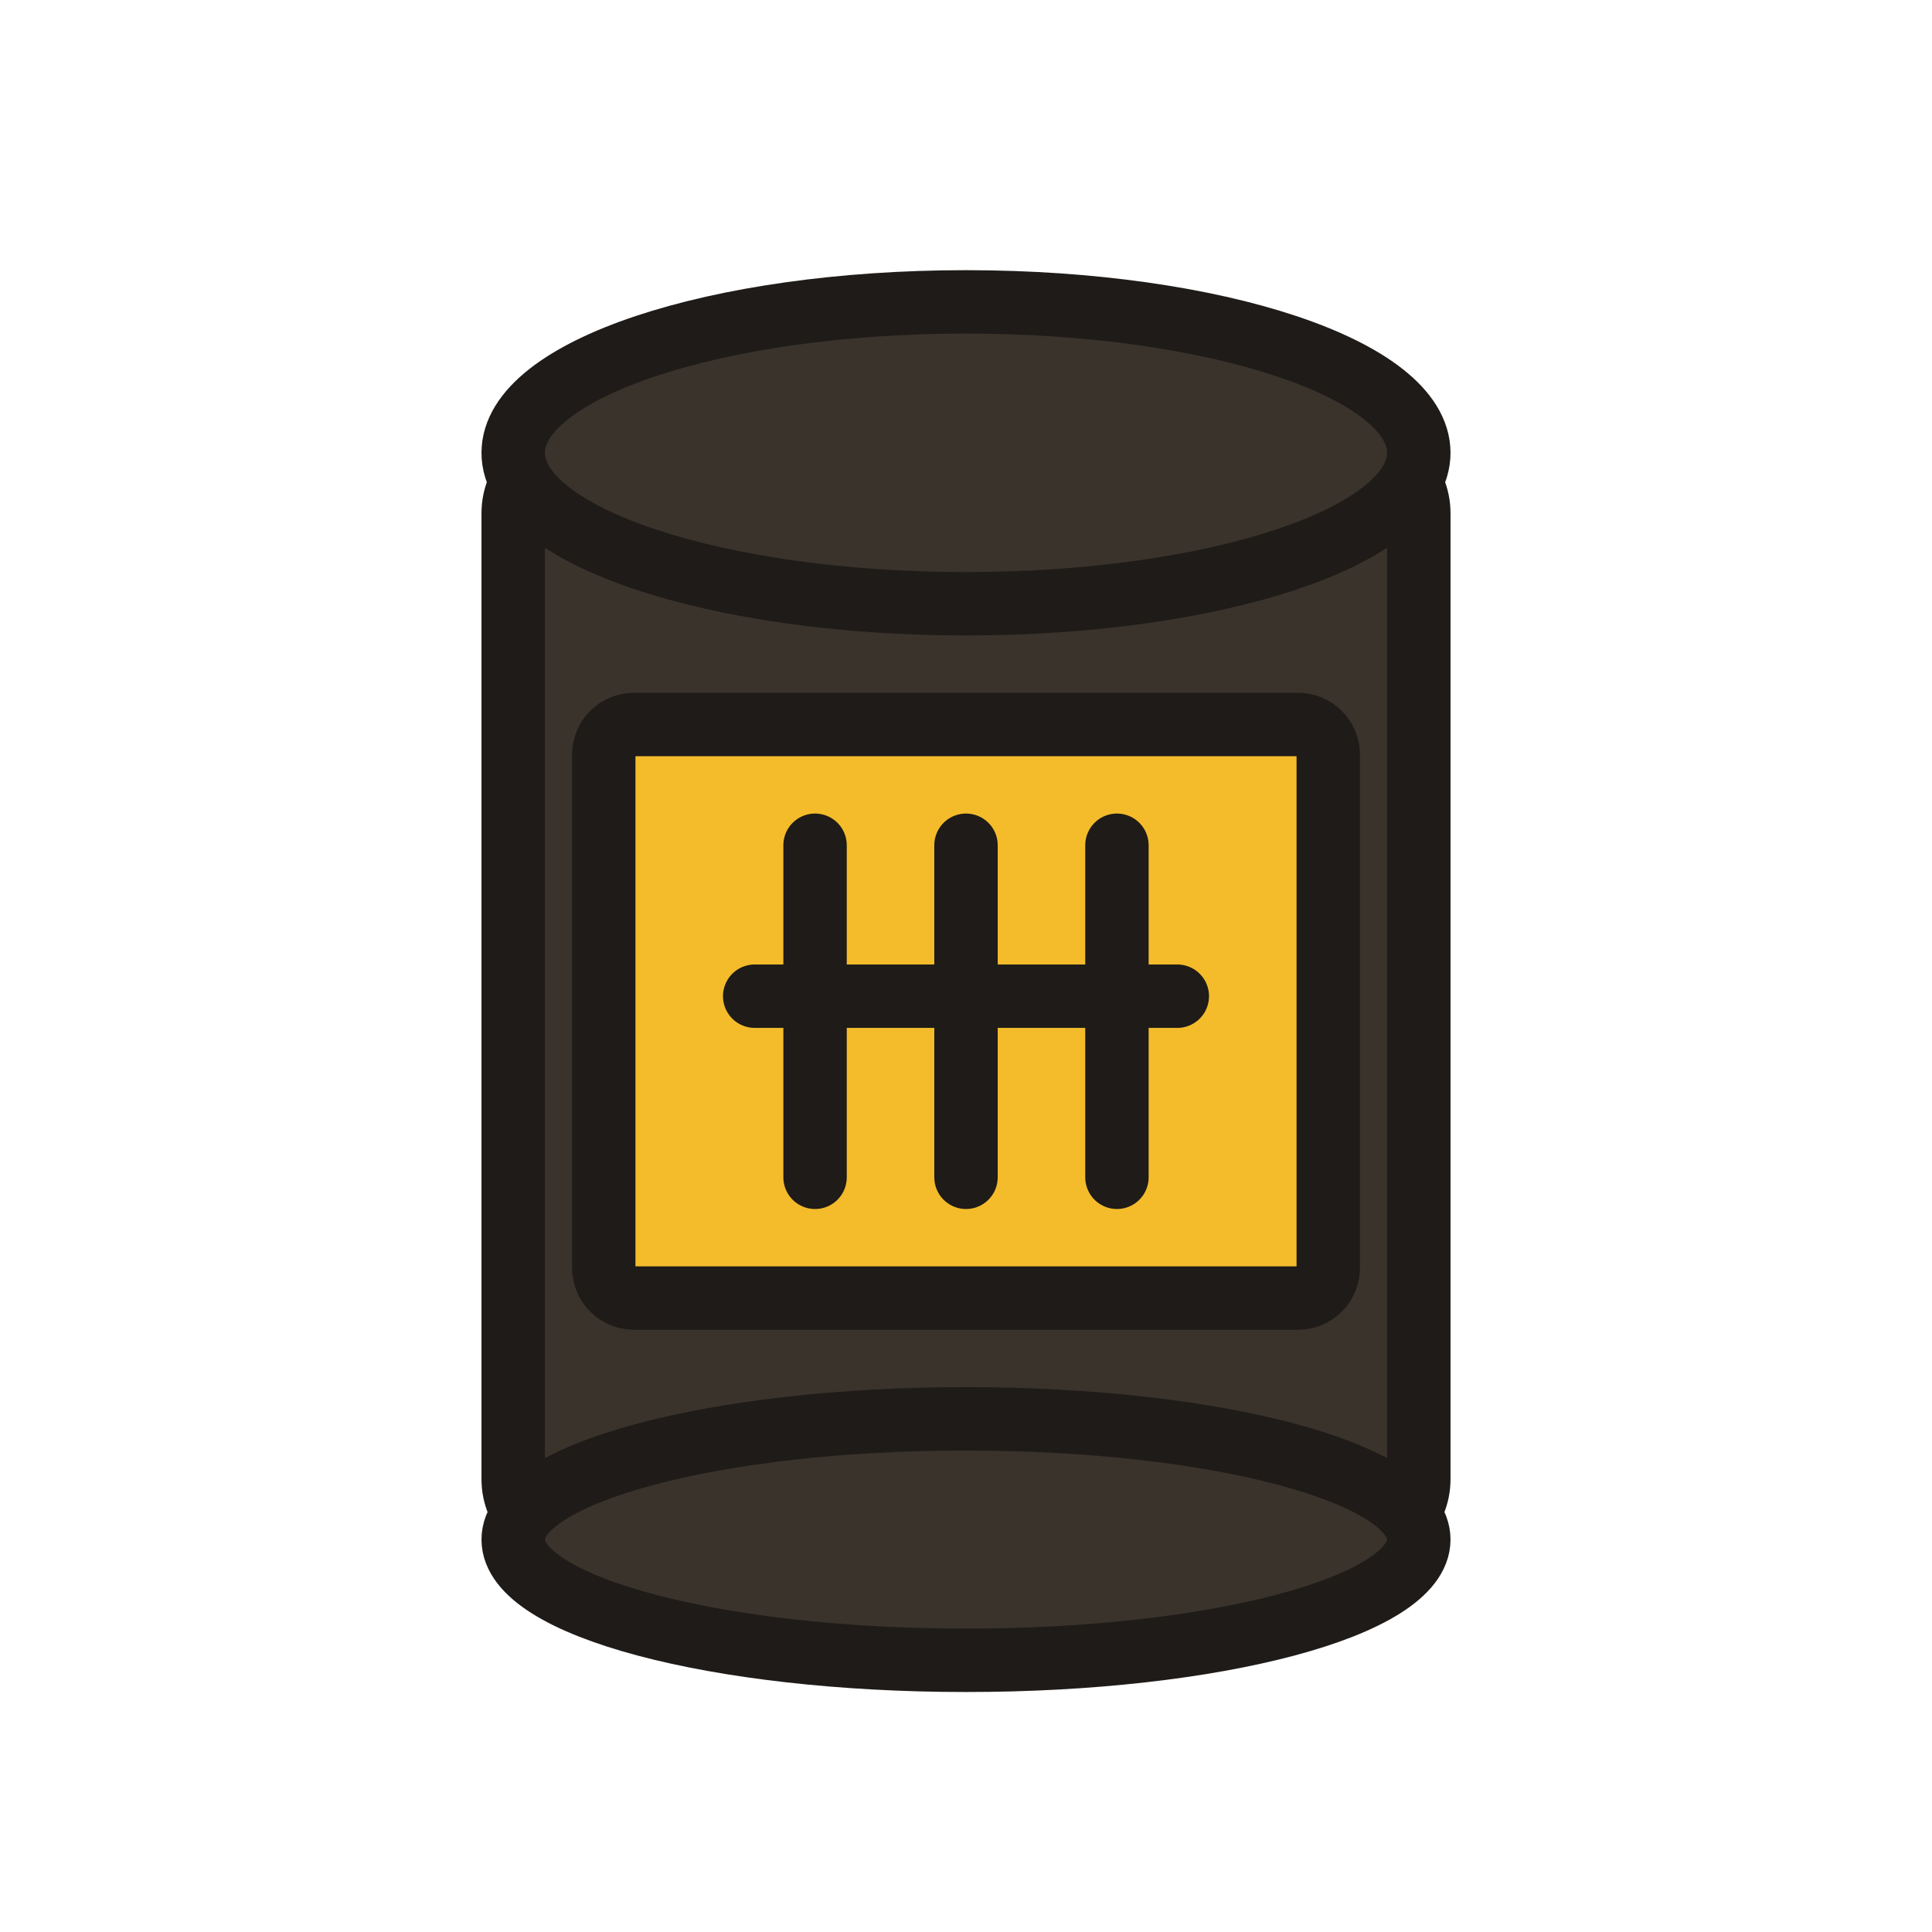
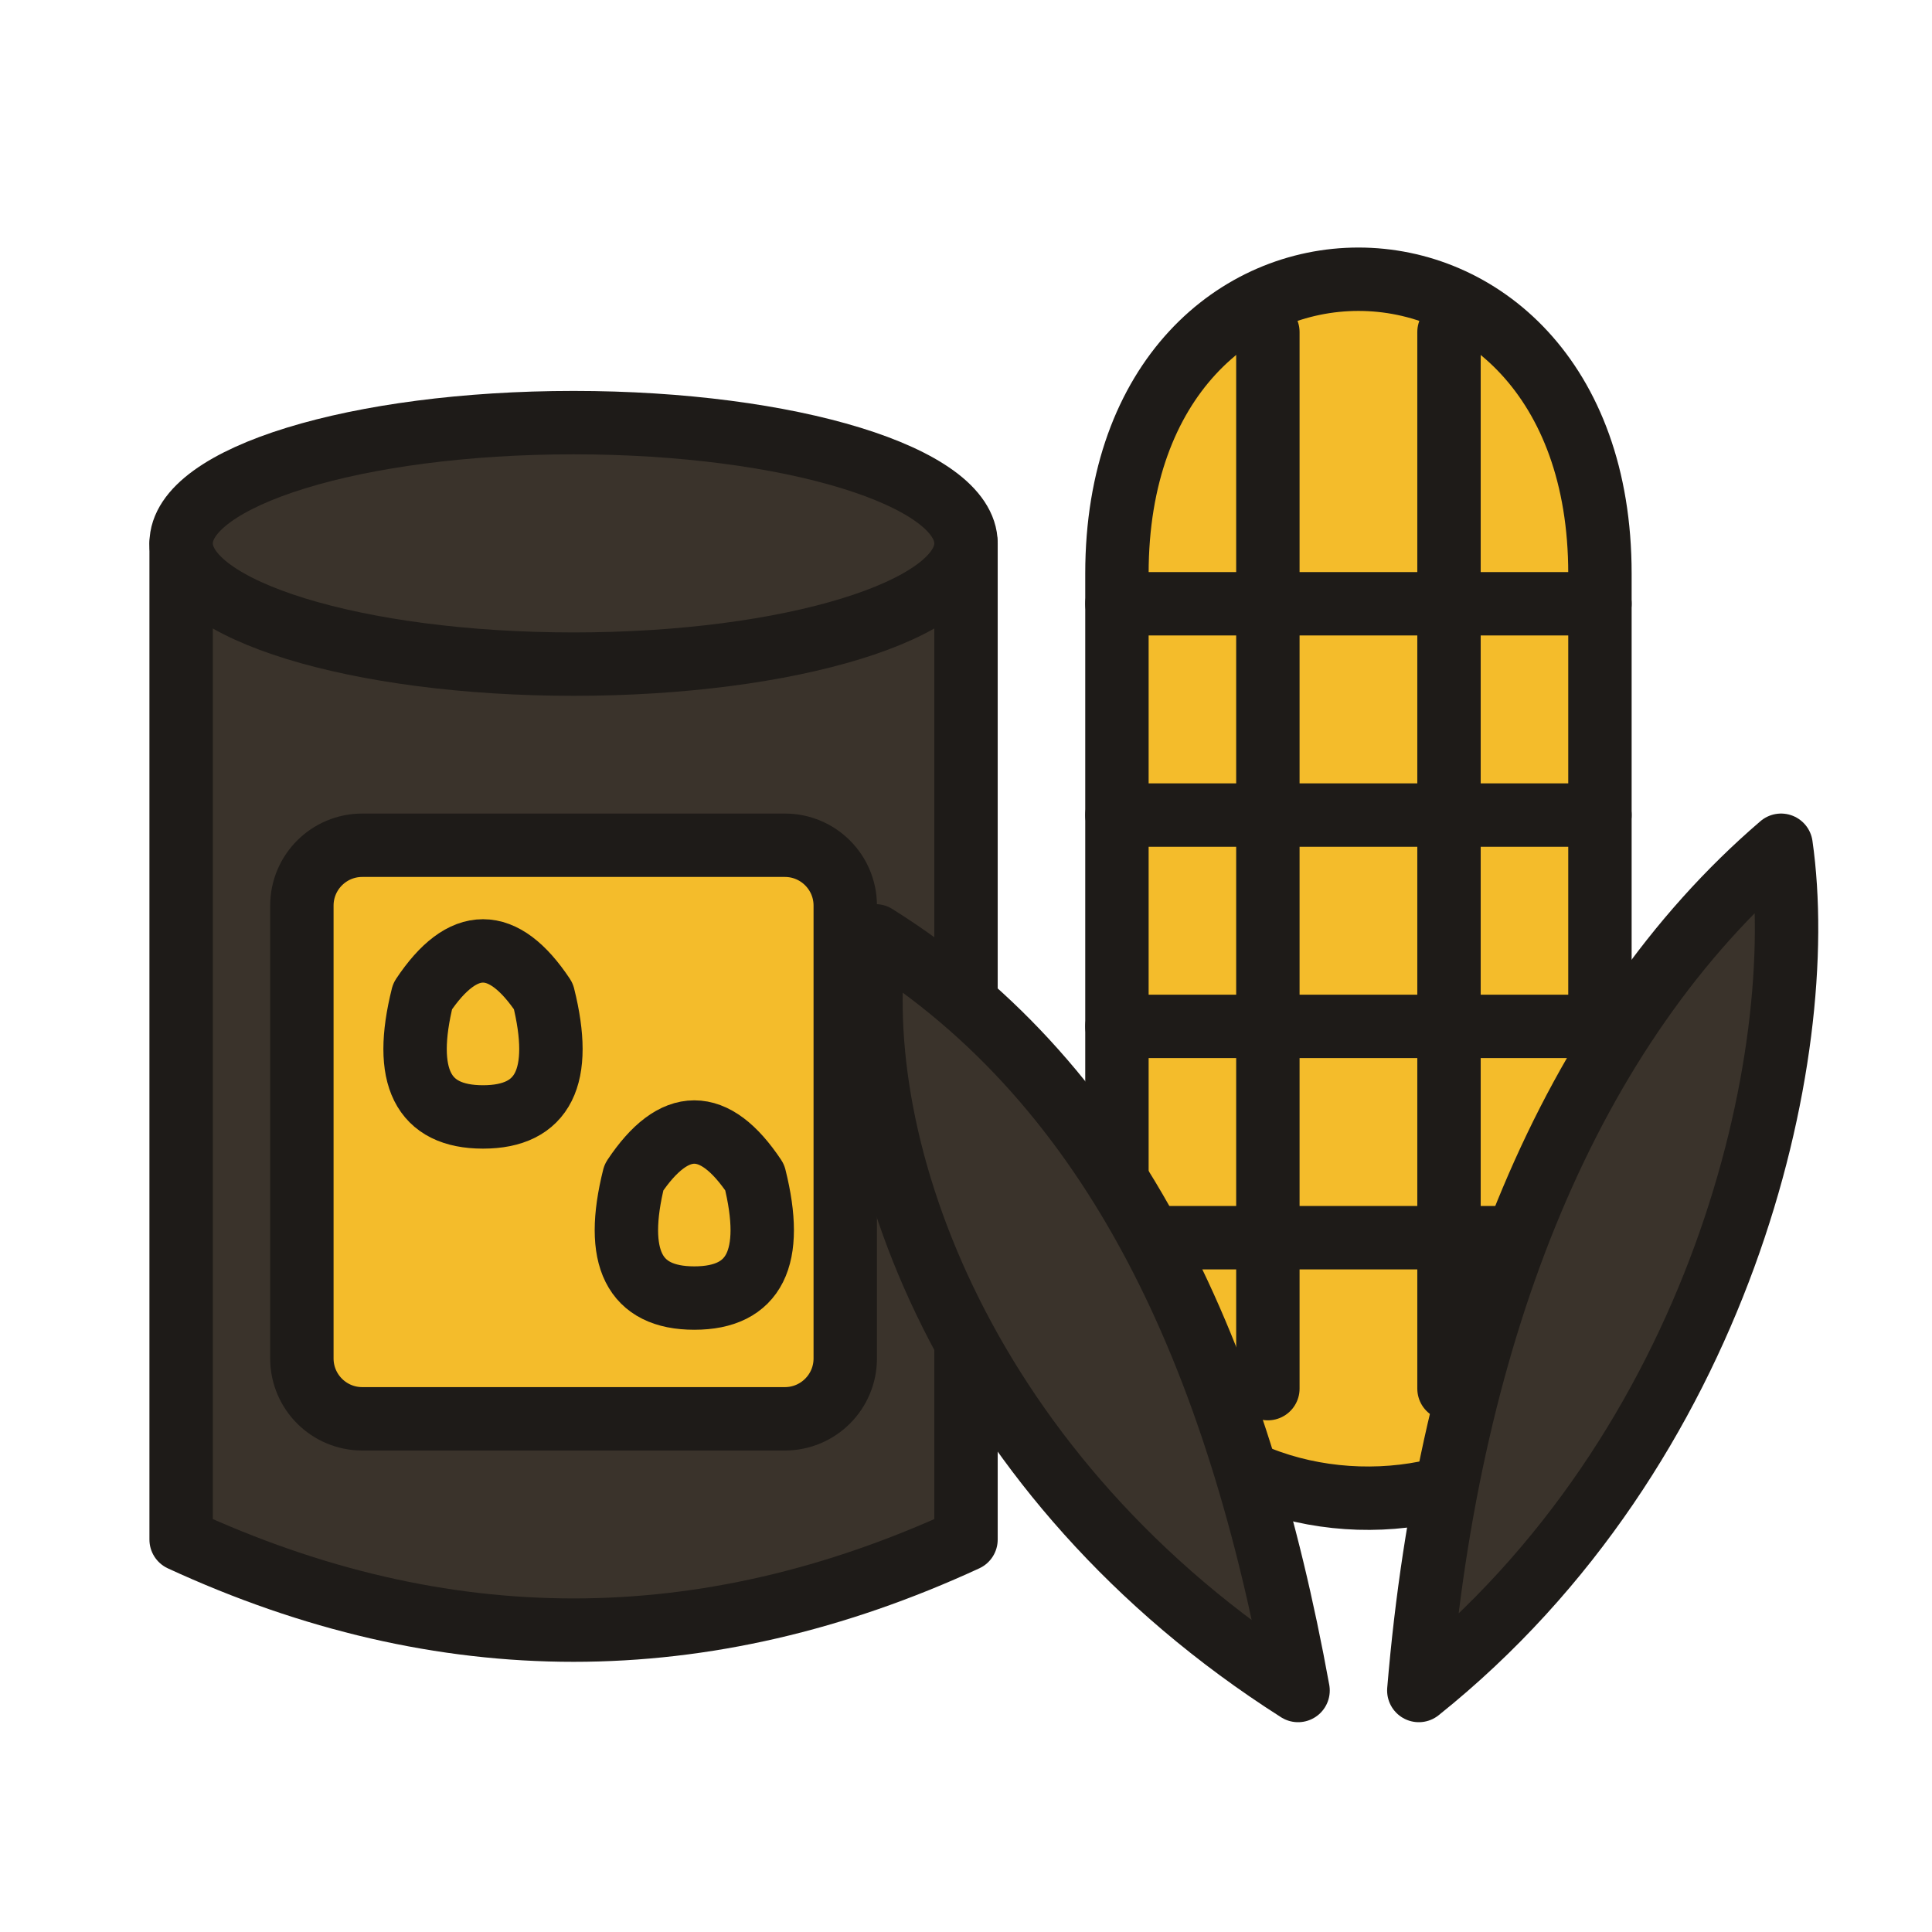
<svg xmlns="http://www.w3.org/2000/svg" viewBox="0 0 64 64">
  <g stroke="#1E1B18" stroke-width="2.1" stroke-linecap="round" stroke-linejoin="round">
-     <rect x="17" y="15" width="30" height="36" rx="2" fill="#3A332B" />
-     <ellipse cx="32" cy="15" rx="15" ry="5" fill="#3A332B" />
-     <ellipse cx="32" cy="51" rx="15" ry="4" fill="#3A332B" />
-     <rect x="20" y="24" width="24" height="19" rx="1" fill="#F4BC2B" />
-     <path d="M27 28v11M32 28v11M37 28v11M25 33h14" fill="none" />
+     <path d="M6 18H32V51Q19 57 6 51Z" fill="#3A332B" />
+     <ellipse cx="19" cy="18" rx="13" ry="4" fill="#3A332B" />
+     <rect x="10" y="28" width="18" height="19" rx="2" fill="#F4BC2B" />
+     <path d="M14 33Q16 30 18 33Q19 37 16 37Q13 37 14 33ZM21 39Q23 36 25 39Q26 43 23 43Q20 43 21 39Z" fill="none" />
+     <path d="M37 42V19C37 6 53 6 53 19V43C53 52 37 52 37 42Z" fill="#F4BC2B" />
+     <path d="M37 20H53M37 27H53M37 34H53M38 41H52M42 11V46M48 11V46" fill="none" />
+     <path d="M43 56C32 49 28 38 29 31C37 36 41 45 43 56ZM47 56C57 48 60 35 59 28C52 34 48 44 47 56Z" fill="#3A332B" />
  </g>
</svg>
